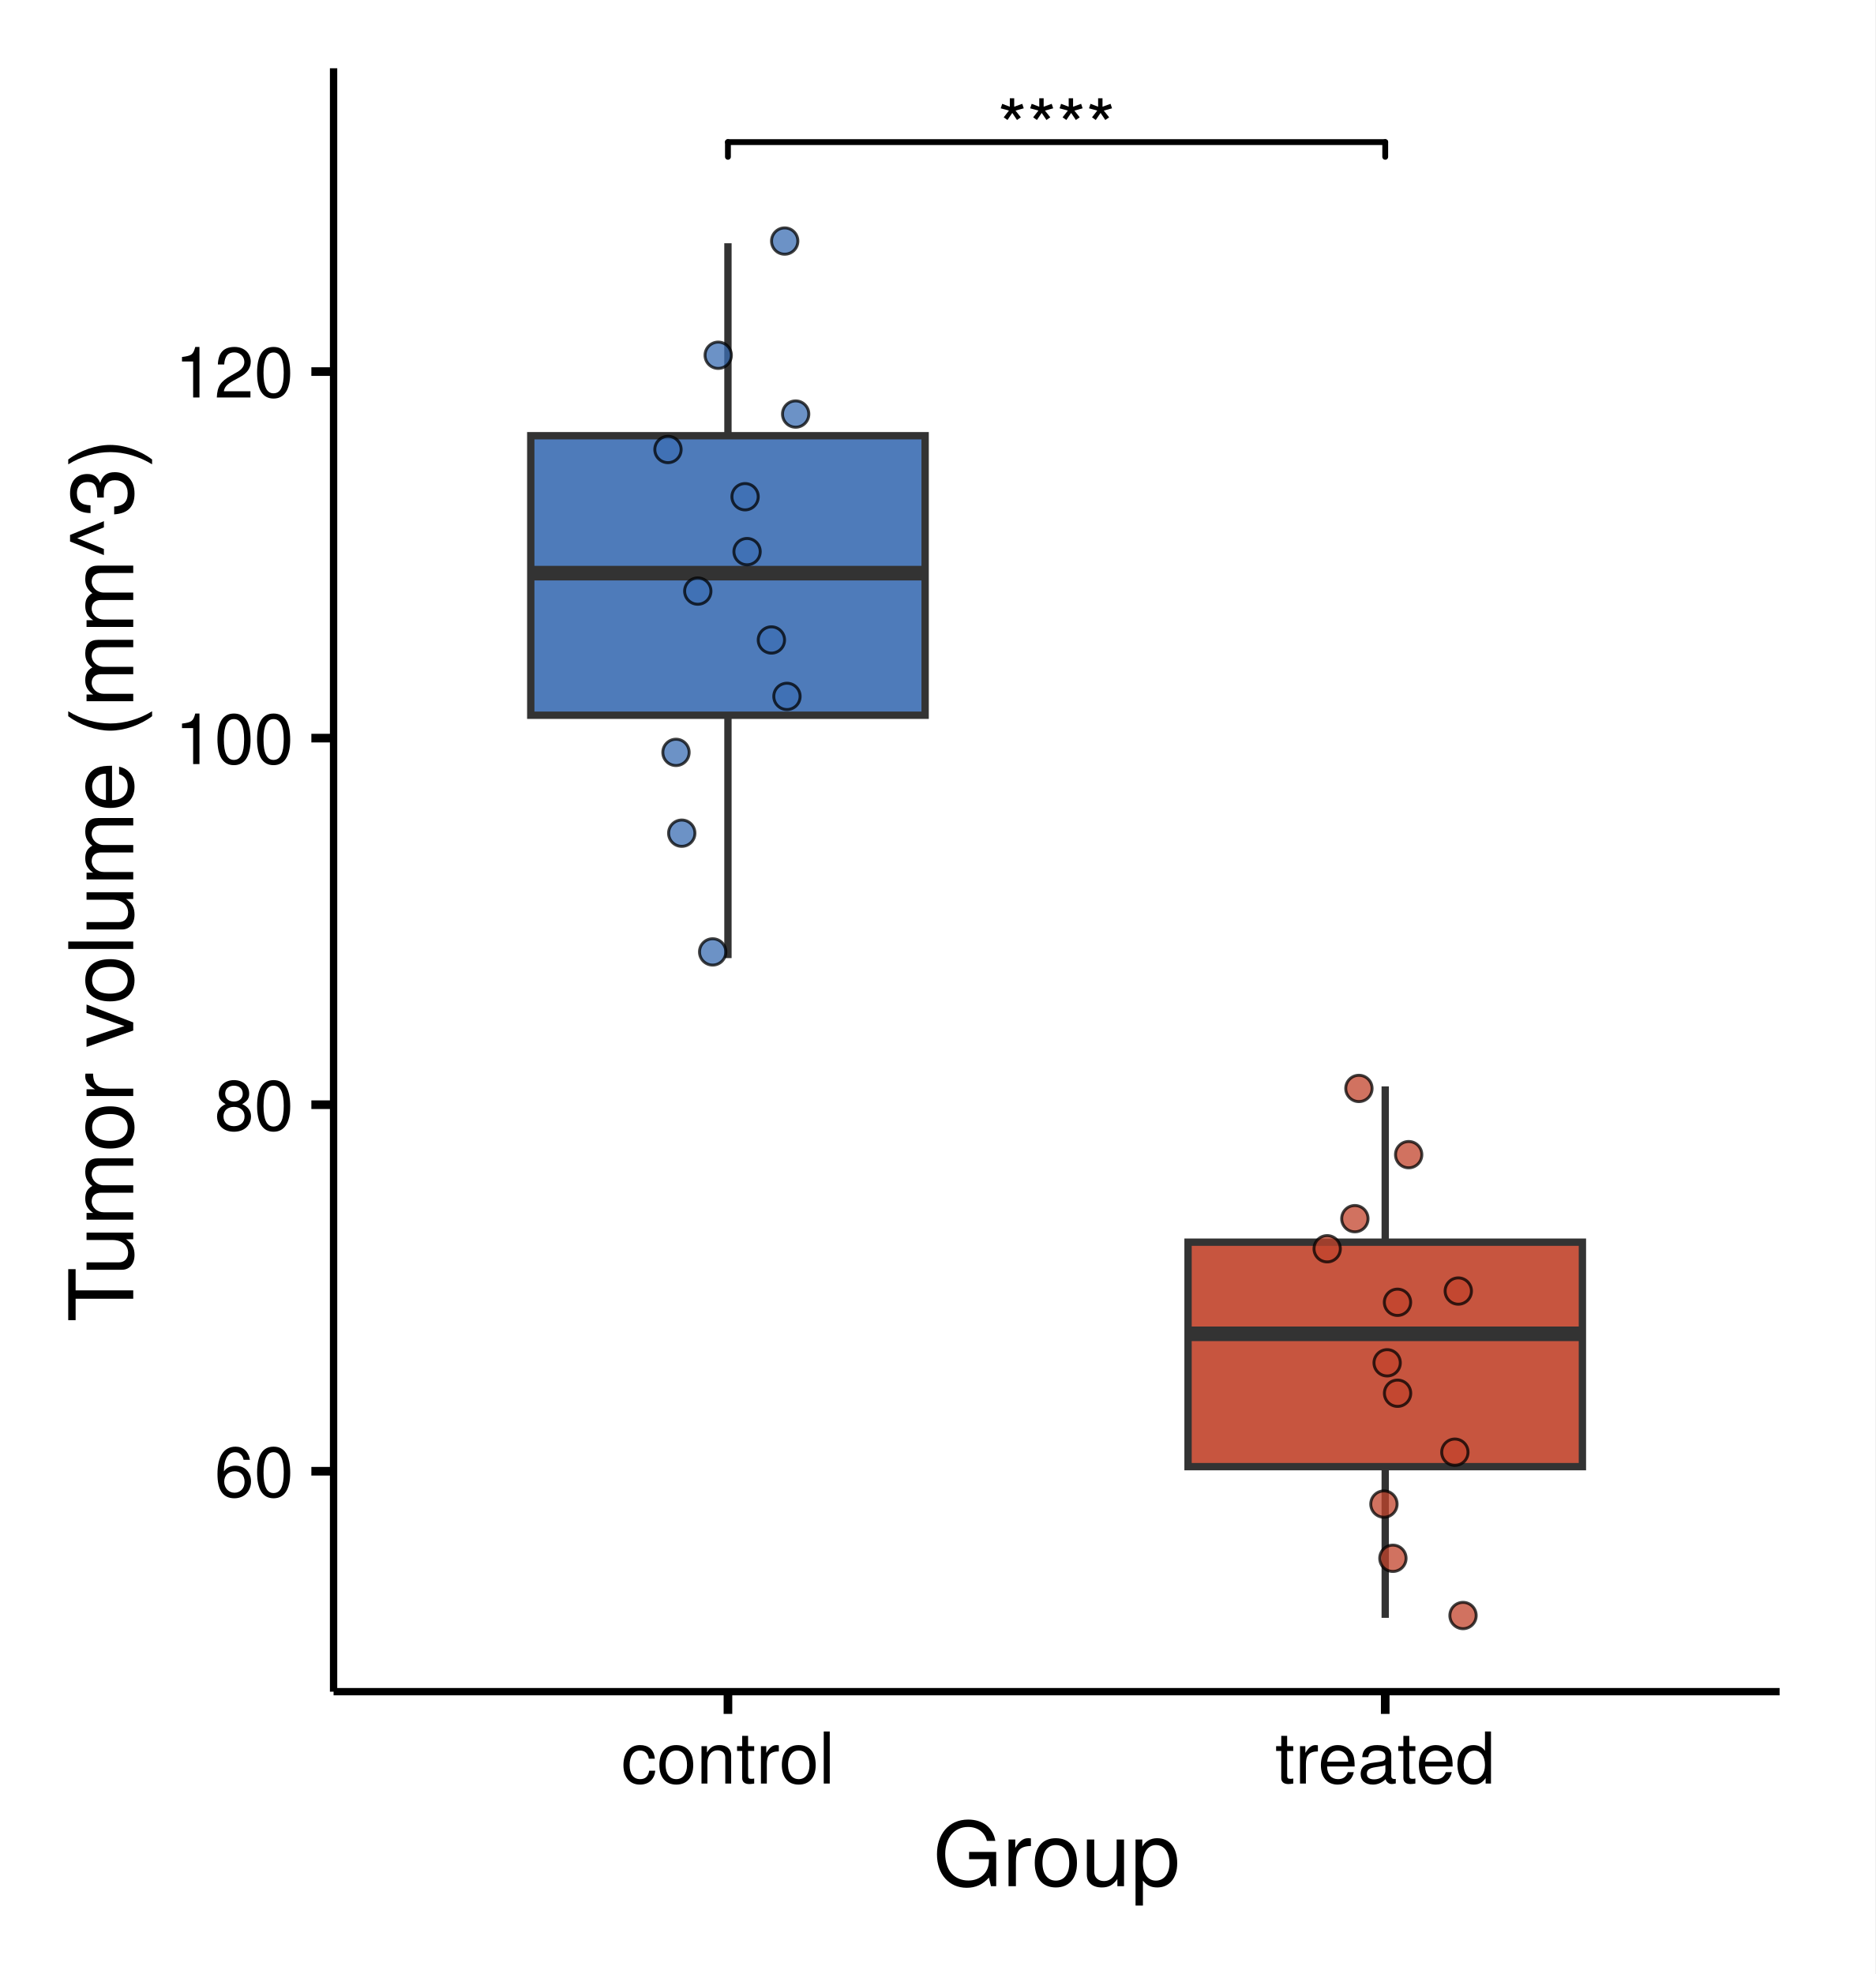
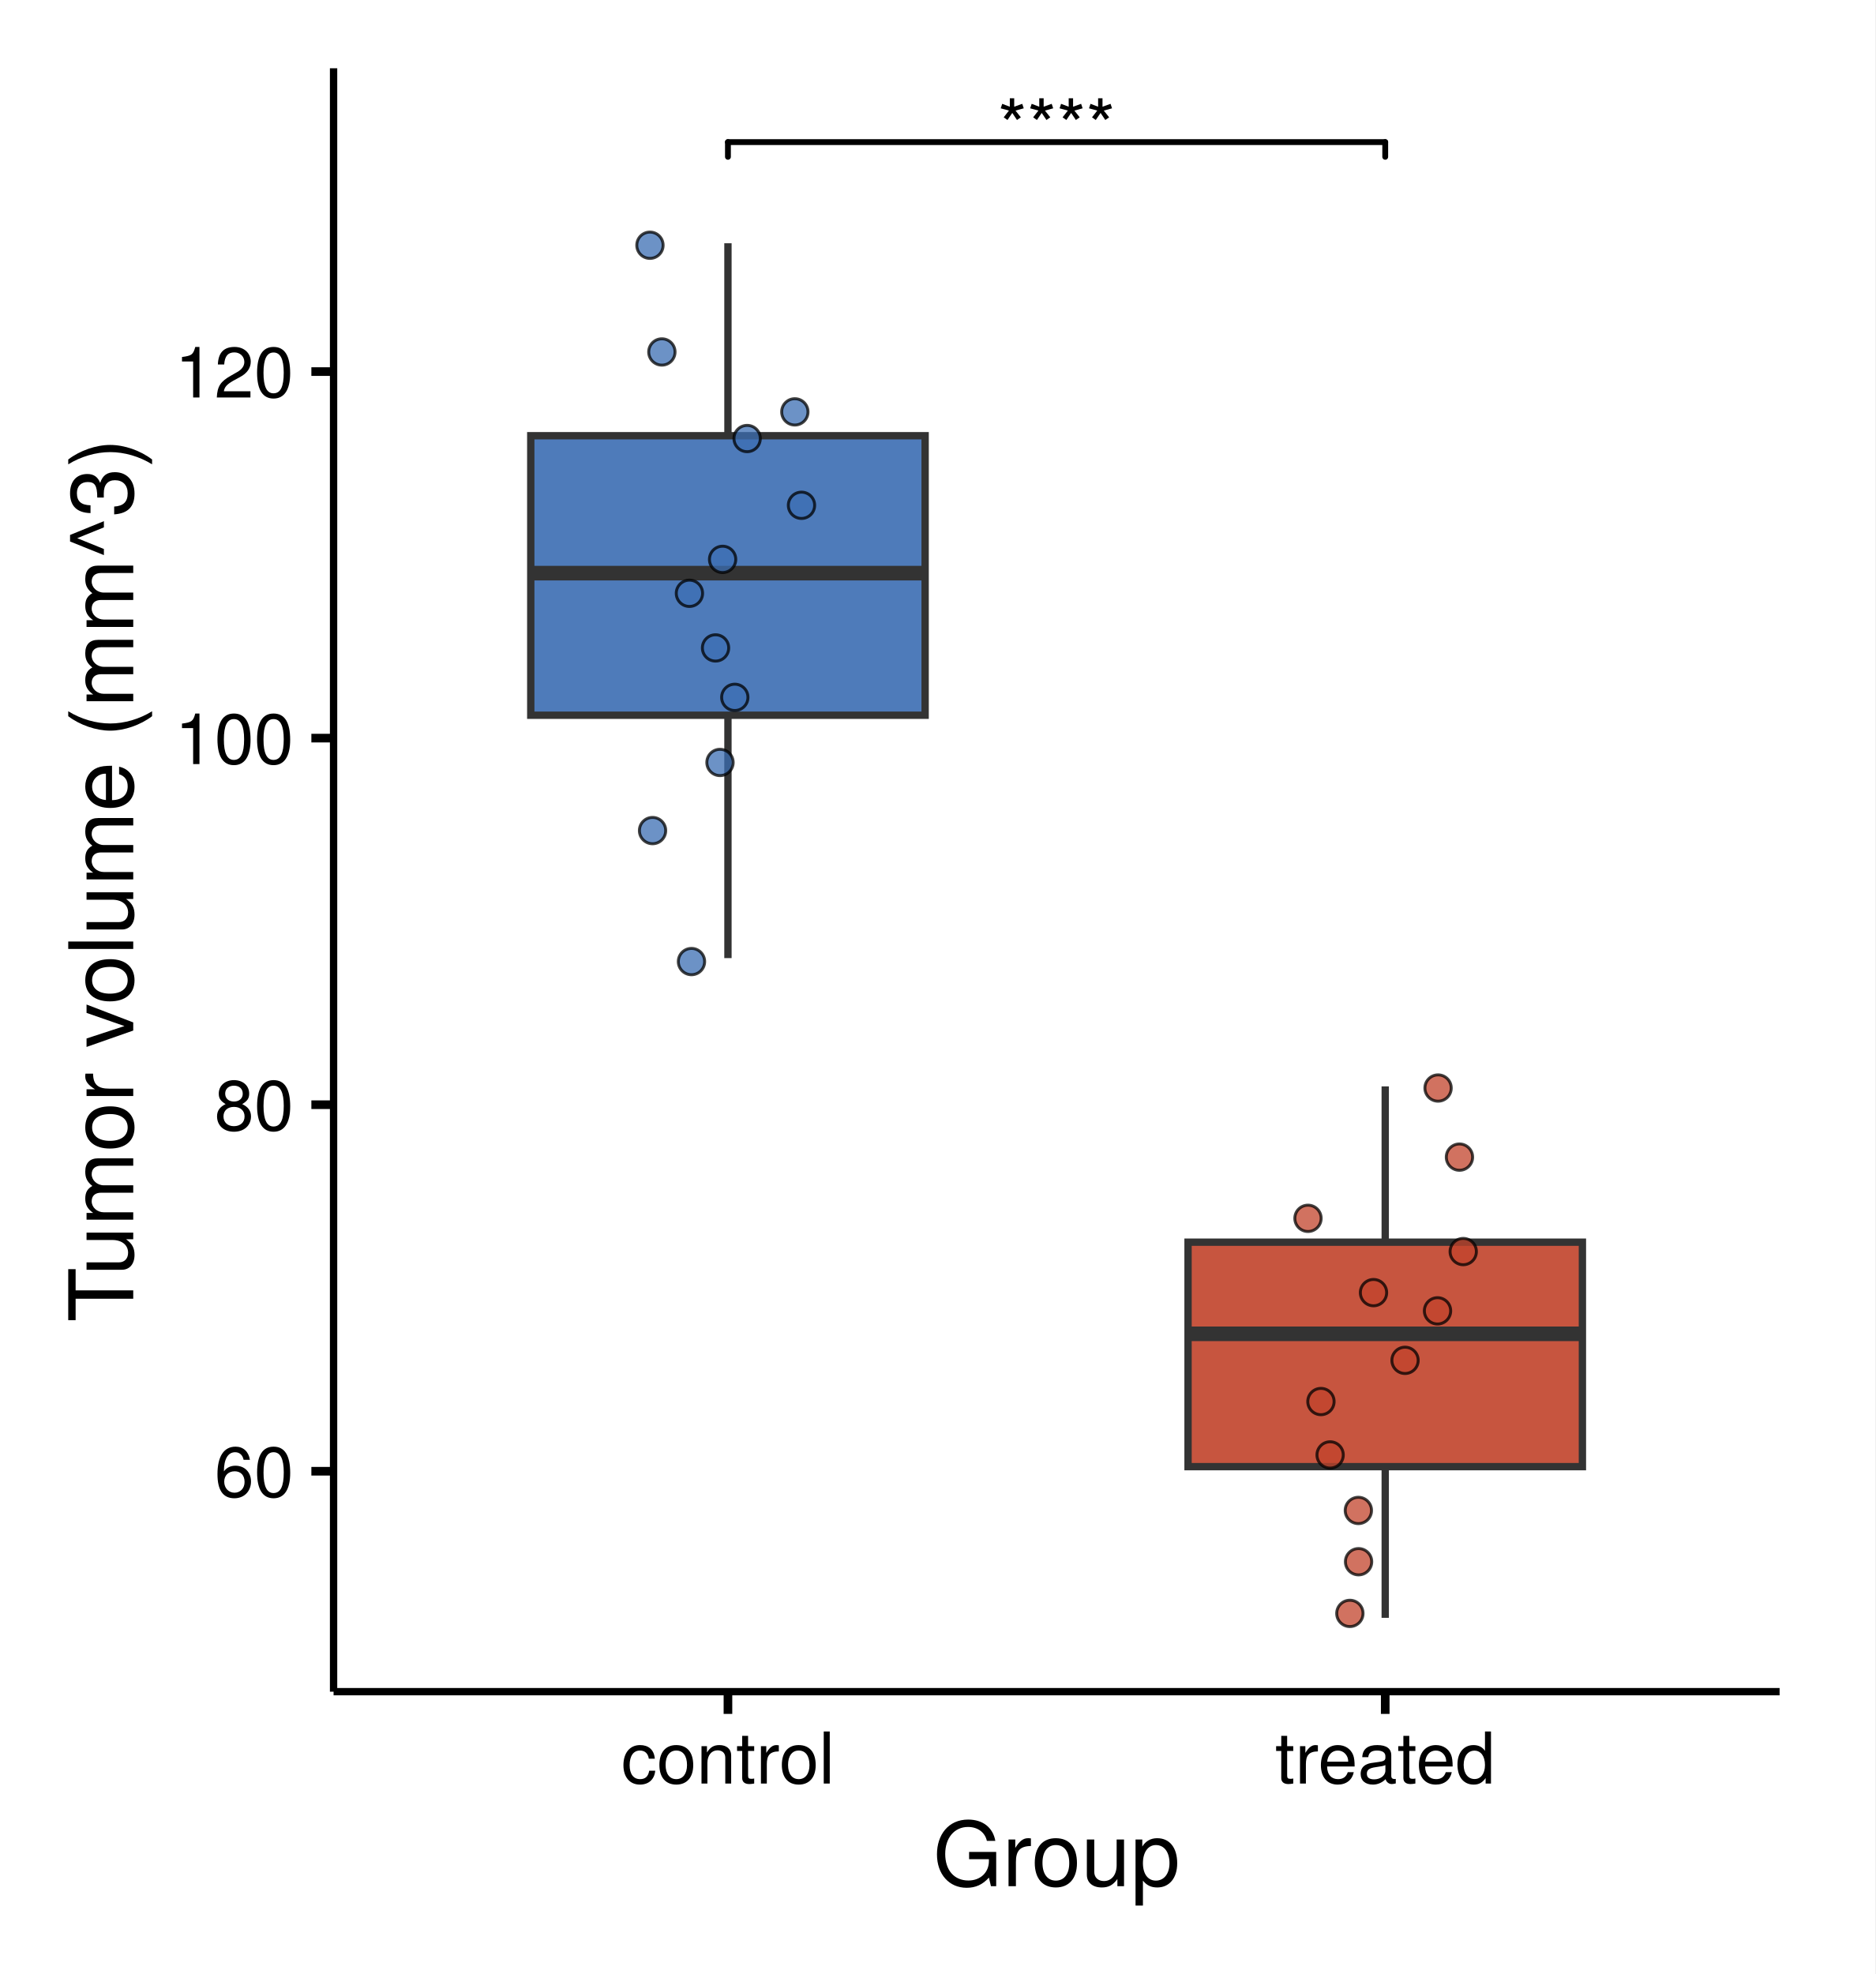
<svg xmlns="http://www.w3.org/2000/svg" class="svglite" width="273.60pt" height="288.00pt" viewBox="0 0 273.60 288.00">
  <defs>
    <style type="text/css">
    .svglite line, .svglite polyline, .svglite polygon, .svglite path, .svglite rect, .svglite circle {
      fill: none;
      stroke: #000000;
      stroke-linecap: round;
      stroke-linejoin: round;
      stroke-miterlimit: 10.00;
    }
    .svglite text {
      white-space: pre;
    }
  </style>
  </defs>
  <rect width="100%" height="100%" style="stroke: none; fill: #FFFFFF;" />
  <defs>
    <clipPath id="cpMC4wMHwyNzMuNjB8MC4wMHwyODguMDA=">
      <rect x="0.00" y="0.00" width="273.60" height="288.00" />
    </clipPath>
  </defs>
  <g clip-path="url(#cpMC4wMHwyNzMuNjB8MC4wMHwyODguMDA=)">
    <rect x="0.00" y="0.00" width="273.60" height="288.00" style="stroke-width: 1.26; stroke: #FFFFFF; fill: #FFFFFF;" />
  </g>
  <defs>
    <clipPath id="cpNDguNjd8MjU5LjY1fDkuOTZ8MjQ2Ljgx">
      <rect x="48.67" y="9.96" width="210.98" height="236.85" />
    </clipPath>
  </defs>
  <g clip-path="url(#cpNDguNjd8MjU5LjY1fDkuOTZ8MjQ2Ljgx)">
    <rect x="48.67" y="9.96" width="210.98" height="236.85" style="stroke-width: 1.26; stroke: none; fill: #FFFFFF;" />
    <line x1="106.21" y1="63.57" x2="106.21" y2="35.49" style="stroke-width: 1.07; stroke: #333333; stroke-linecap: butt;" />
    <line x1="106.21" y1="104.35" x2="106.21" y2="139.78" style="stroke-width: 1.07; stroke: #333333; stroke-linecap: butt;" />
    <polygon points="77.44,63.57 77.44,104.35 134.98,104.35 134.98,63.57 77.44,63.57 " style="stroke-width: 1.07; stroke: #333333; stroke-linecap: butt; stroke-linejoin: miter; fill: #3B6DB3; fill-opacity: 0.90;" />
    <line x1="77.44" y1="83.62" x2="134.98" y2="83.62" style="stroke-width: 2.13; stroke: #333333; stroke-linecap: butt; stroke-linejoin: miter;" />
    <line x1="202.11" y1="181.23" x2="202.11" y2="158.50" style="stroke-width: 1.07; stroke: #333333; stroke-linecap: butt;" />
    <line x1="202.11" y1="213.98" x2="202.11" y2="236.04" style="stroke-width: 1.07; stroke: #333333; stroke-linecap: butt;" />
    <polygon points="173.34,181.23 173.34,213.98 230.88,213.98 230.88,181.23 173.34,181.23 " style="stroke-width: 1.07; stroke: #333333; stroke-linecap: butt; stroke-linejoin: miter; fill: #C1432B; fill-opacity: 0.90;" />
    <line x1="173.34" y1="194.60" x2="230.88" y2="194.60" style="stroke-width: 2.13; stroke: #333333; stroke-linecap: butt; stroke-linejoin: miter;" />
-     <circle cx="114.82" cy="101.60" r="1.92" style="stroke-width: 0.43; stroke: #000000; stroke-opacity: 0.75; fill: #3B6DB3; fill-opacity: 0.75;" />
-     <circle cx="116.09" cy="60.41" r="1.92" style="stroke-width: 0.43; stroke: #000000; stroke-opacity: 0.75; fill: #3B6DB3; fill-opacity: 0.75;" />
-     <circle cx="99.47" cy="121.56" r="1.92" style="stroke-width: 0.43; stroke: #000000; stroke-opacity: 0.75; fill: #3B6DB3; fill-opacity: 0.75;" />
-     <circle cx="109.00" cy="80.48" r="1.92" style="stroke-width: 0.43; stroke: #000000; stroke-opacity: 0.75; fill: #3B6DB3; fill-opacity: 0.75;" />
-     <circle cx="114.49" cy="35.17" r="1.92" style="stroke-width: 0.43; stroke: #000000; stroke-opacity: 0.75; fill: #3B6DB3; fill-opacity: 0.75;" />
-     <circle cx="103.98" cy="138.88" r="1.92" style="stroke-width: 0.43; stroke: #000000; stroke-opacity: 0.75; fill: #3B6DB3; fill-opacity: 0.75;" />
-     <circle cx="112.55" cy="93.37" r="1.92" style="stroke-width: 0.43; stroke: #000000; stroke-opacity: 0.75; fill: #3B6DB3; fill-opacity: 0.75;" />
-     <circle cx="108.71" cy="72.47" r="1.92" style="stroke-width: 0.43; stroke: #000000; stroke-opacity: 0.75; fill: #3B6DB3; fill-opacity: 0.75;" />
-     <circle cx="98.63" cy="109.77" r="1.92" style="stroke-width: 0.43; stroke: #000000; stroke-opacity: 0.75; fill: #3B6DB3; fill-opacity: 0.75;" />
-     <circle cx="104.79" cy="51.83" r="1.92" style="stroke-width: 0.43; stroke: #000000; stroke-opacity: 0.75; fill: #3B6DB3; fill-opacity: 0.75;" />
-     <circle cx="101.81" cy="86.24" r="1.92" style="stroke-width: 0.43; stroke: #000000; stroke-opacity: 0.75; fill: #3B6DB3; fill-opacity: 0.75;" />
-     <circle cx="97.46" cy="65.58" r="1.92" style="stroke-width: 0.43; stroke: #000000; stroke-opacity: 0.75; fill: #3B6DB3; fill-opacity: 0.75;" />
-     <circle cx="193.64" cy="182.19" r="1.92" style="stroke-width: 0.43; stroke: #000000; stroke-opacity: 0.75; fill: #C1432B; fill-opacity: 0.75;" />
-     <circle cx="203.91" cy="203.27" r="1.92" style="stroke-width: 0.43; stroke: #000000; stroke-opacity: 0.75; fill: #C1432B; fill-opacity: 0.75;" />
-     <circle cx="198.27" cy="158.80" r="1.92" style="stroke-width: 0.43; stroke: #000000; stroke-opacity: 0.75; fill: #C1432B; fill-opacity: 0.75;" />
-     <circle cx="201.92" cy="219.44" r="1.92" style="stroke-width: 0.43; stroke: #000000; stroke-opacity: 0.75; fill: #C1432B; fill-opacity: 0.75;" />
-     <circle cx="203.90" cy="190.00" r="1.92" style="stroke-width: 0.43; stroke: #000000; stroke-opacity: 0.75; fill: #C1432B; fill-opacity: 0.75;" />
-     <circle cx="205.53" cy="168.46" r="1.92" style="stroke-width: 0.43; stroke: #000000; stroke-opacity: 0.75; fill: #C1432B; fill-opacity: 0.75;" />
-     <circle cx="213.46" cy="235.70" r="1.92" style="stroke-width: 0.43; stroke: #000000; stroke-opacity: 0.75; fill: #C1432B; fill-opacity: 0.75;" />
-     <circle cx="202.39" cy="198.83" r="1.92" style="stroke-width: 0.43; stroke: #000000; stroke-opacity: 0.75; fill: #C1432B; fill-opacity: 0.75;" />
-     <circle cx="197.68" cy="177.80" r="1.92" style="stroke-width: 0.43; stroke: #000000; stroke-opacity: 0.75; fill: #C1432B; fill-opacity: 0.75;" />
-     <circle cx="212.27" cy="211.87" r="1.92" style="stroke-width: 0.43; stroke: #000000; stroke-opacity: 0.75; fill: #C1432B; fill-opacity: 0.75;" />
-     <circle cx="212.77" cy="188.36" r="1.92" style="stroke-width: 0.43; stroke: #000000; stroke-opacity: 0.75; fill: #C1432B; fill-opacity: 0.75;" />
-     <circle cx="203.23" cy="227.35" r="1.92" style="stroke-width: 0.43; stroke: #000000; stroke-opacity: 0.75; fill: #C1432B; fill-opacity: 0.75;" />
+     <circle cx="107.21" cy="101.74" r="1.92" style="stroke-width: 0.43; stroke: #000000; stroke-opacity: 0.75; fill: #3B6DB3; fill-opacity: 0.75;" />
+     <circle cx="115.97" cy="60.09" r="1.92" style="stroke-width: 0.43; stroke: #000000; stroke-opacity: 0.75; fill: #3B6DB3; fill-opacity: 0.75;" />
+     <circle cx="95.21" cy="121.18" r="1.92" style="stroke-width: 0.43; stroke: #000000; stroke-opacity: 0.75; fill: #3B6DB3; fill-opacity: 0.75;" />
+     <circle cx="105.43" cy="81.61" r="1.92" style="stroke-width: 0.43; stroke: #000000; stroke-opacity: 0.75; fill: #3B6DB3; fill-opacity: 0.75;" />
+     <circle cx="94.83" cy="35.78" r="1.92" style="stroke-width: 0.43; stroke: #000000; stroke-opacity: 0.75; fill: #3B6DB3; fill-opacity: 0.75;" />
+     <circle cx="100.89" cy="140.29" r="1.92" style="stroke-width: 0.43; stroke: #000000; stroke-opacity: 0.75; fill: #3B6DB3; fill-opacity: 0.75;" />
+     <circle cx="104.40" cy="94.53" r="1.92" style="stroke-width: 0.43; stroke: #000000; stroke-opacity: 0.75; fill: #3B6DB3; fill-opacity: 0.75;" />
+     <circle cx="116.94" cy="73.72" r="1.92" style="stroke-width: 0.43; stroke: #000000; stroke-opacity: 0.75; fill: #3B6DB3; fill-opacity: 0.75;" />
+     <circle cx="105.05" cy="111.24" r="1.92" style="stroke-width: 0.43; stroke: #000000; stroke-opacity: 0.75; fill: #3B6DB3; fill-opacity: 0.75;" />
+     <circle cx="96.57" cy="51.35" r="1.92" style="stroke-width: 0.43; stroke: #000000; stroke-opacity: 0.75; fill: #3B6DB3; fill-opacity: 0.75;" />
+     <circle cx="100.59" cy="86.56" r="1.92" style="stroke-width: 0.43; stroke: #000000; stroke-opacity: 0.75; fill: #3B6DB3; fill-opacity: 0.75;" />
+     <circle cx="109.01" cy="63.98" r="1.92" style="stroke-width: 0.43; stroke: #000000; stroke-opacity: 0.75; fill: #3B6DB3; fill-opacity: 0.75;" />
+     <circle cx="213.49" cy="182.60" r="1.92" style="stroke-width: 0.43; stroke: #000000; stroke-opacity: 0.75; fill: #C1432B; fill-opacity: 0.75;" />
+     <circle cx="192.73" cy="204.48" r="1.92" style="stroke-width: 0.43; stroke: #000000; stroke-opacity: 0.75; fill: #C1432B; fill-opacity: 0.75;" />
+     <circle cx="209.82" cy="158.74" r="1.92" style="stroke-width: 0.43; stroke: #000000; stroke-opacity: 0.75; fill: #C1432B; fill-opacity: 0.75;" />
+     <circle cx="198.19" cy="220.37" r="1.92" style="stroke-width: 0.43; stroke: #000000; stroke-opacity: 0.75; fill: #C1432B; fill-opacity: 0.75;" />
+     <circle cx="209.74" cy="191.25" r="1.92" style="stroke-width: 0.43; stroke: #000000; stroke-opacity: 0.75; fill: #C1432B; fill-opacity: 0.75;" />
+     <circle cx="212.94" cy="168.82" r="1.92" style="stroke-width: 0.43; stroke: #000000; stroke-opacity: 0.75; fill: #C1432B; fill-opacity: 0.75;" />
+     <circle cx="196.95" cy="235.39" r="1.92" style="stroke-width: 0.43; stroke: #000000; stroke-opacity: 0.75; fill: #C1432B; fill-opacity: 0.75;" />
+     <circle cx="205.00" cy="198.47" r="1.92" style="stroke-width: 0.43; stroke: #000000; stroke-opacity: 0.75; fill: #C1432B; fill-opacity: 0.75;" />
+     <circle cx="190.84" cy="177.75" r="1.92" style="stroke-width: 0.43; stroke: #000000; stroke-opacity: 0.75; fill: #C1432B; fill-opacity: 0.75;" />
+     <circle cx="194.07" cy="212.27" r="1.92" style="stroke-width: 0.43; stroke: #000000; stroke-opacity: 0.75; fill: #C1432B; fill-opacity: 0.75;" />
+     <circle cx="200.40" cy="188.59" r="1.92" style="stroke-width: 0.43; stroke: #000000; stroke-opacity: 0.75; fill: #C1432B; fill-opacity: 0.75;" />
+     <circle cx="198.22" cy="227.85" r="1.92" style="stroke-width: 0.43; stroke: #000000; stroke-opacity: 0.75; fill: #C1432B; fill-opacity: 0.75;" />
    <text x="154.16" y="22.38" text-anchor="middle" style="font-size: 11.04px; font-weight: 0; font-family: &quot;TeX Gyre Heros&quot;;" textLength="17.16px" lengthAdjust="spacingAndGlyphs">****</text>
    <line x1="106.21" y1="22.88" x2="106.21" y2="20.73" style="stroke-width: 0.85;" />
    <line x1="106.21" y1="20.73" x2="202.11" y2="20.73" style="stroke-width: 0.85;" />
    <line x1="202.11" y1="20.73" x2="202.11" y2="22.88" style="stroke-width: 0.85;" />
  </g>
  <g clip-path="url(#cpMC4wMHwyNzMuNjB8MC4wMHwyODguMDA=)">
    <polyline points="48.67,246.81 48.67,9.96 " style="stroke-width: 1.07; stroke-linecap: butt;" />
    <text x="42.84" y="218.44" text-anchor="end" style="font-size: 10.40px; font-weight: 0; font-family: &quot;TeX Gyre Heros&quot;;" textLength="11.55px" lengthAdjust="spacingAndGlyphs">60</text>
    <text x="42.84" y="164.96" text-anchor="end" style="font-size: 10.40px; font-weight: 0; font-family: &quot;TeX Gyre Heros&quot;;" textLength="11.55px" lengthAdjust="spacingAndGlyphs">80</text>
    <text x="42.84" y="111.48" text-anchor="end" style="font-size: 10.40px; font-weight: 0; font-family: &quot;TeX Gyre Heros&quot;;" textLength="17.32px" lengthAdjust="spacingAndGlyphs">100</text>
    <text x="42.84" y="57.99" text-anchor="end" style="font-size: 10.40px; font-weight: 0; font-family: &quot;TeX Gyre Heros&quot;;" textLength="17.32px" lengthAdjust="spacingAndGlyphs">120</text>
    <polyline points="45.43,214.65 48.67,214.65 " style="stroke-width: 1.26; stroke-linecap: butt;" />
    <polyline points="45.43,161.17 48.67,161.17 " style="stroke-width: 1.26; stroke-linecap: butt;" />
    <polyline points="45.43,107.69 48.67,107.69 " style="stroke-width: 1.26; stroke-linecap: butt;" />
    <polyline points="45.43,54.21 48.67,54.21 " style="stroke-width: 1.26; stroke-linecap: butt;" />
    <polyline points="48.67,246.81 259.65,246.81 " style="stroke-width: 1.07; stroke-linecap: butt;" />
    <polyline points="106.21,250.05 106.21,246.81 " style="stroke-width: 1.26; stroke-linecap: butt;" />
    <polyline points="202.11,250.05 202.11,246.81 " style="stroke-width: 1.26; stroke-linecap: butt;" />
    <text x="106.21" y="260.21" text-anchor="middle" style="font-size: 10.40px; font-weight: 0; font-family: &quot;TeX Gyre Heros&quot;;" textLength="31.18px" lengthAdjust="spacingAndGlyphs">control</text>
    <text x="202.11" y="260.21" text-anchor="middle" style="font-size: 10.40px; font-weight: 0; font-family: &quot;TeX Gyre Heros&quot;;" textLength="32.34px" lengthAdjust="spacingAndGlyphs">treated</text>
    <text x="154.16" y="275.19" text-anchor="middle" style="font-size: 13.00px; font-weight: 0; font-family: &quot;TeX Gyre Heros&quot;;" textLength="36.13px" lengthAdjust="spacingAndGlyphs">Group</text>
    <text transform="translate(19.44,128.39) rotate(-90)" text-anchor="middle" style="font-size: 13.00px; font-weight: 0; font-family: &quot;TeX Gyre Heros&quot;;" textLength="130.33px" lengthAdjust="spacingAndGlyphs">Tumor volume (mm^3)</text>
  </g>
</svg>
